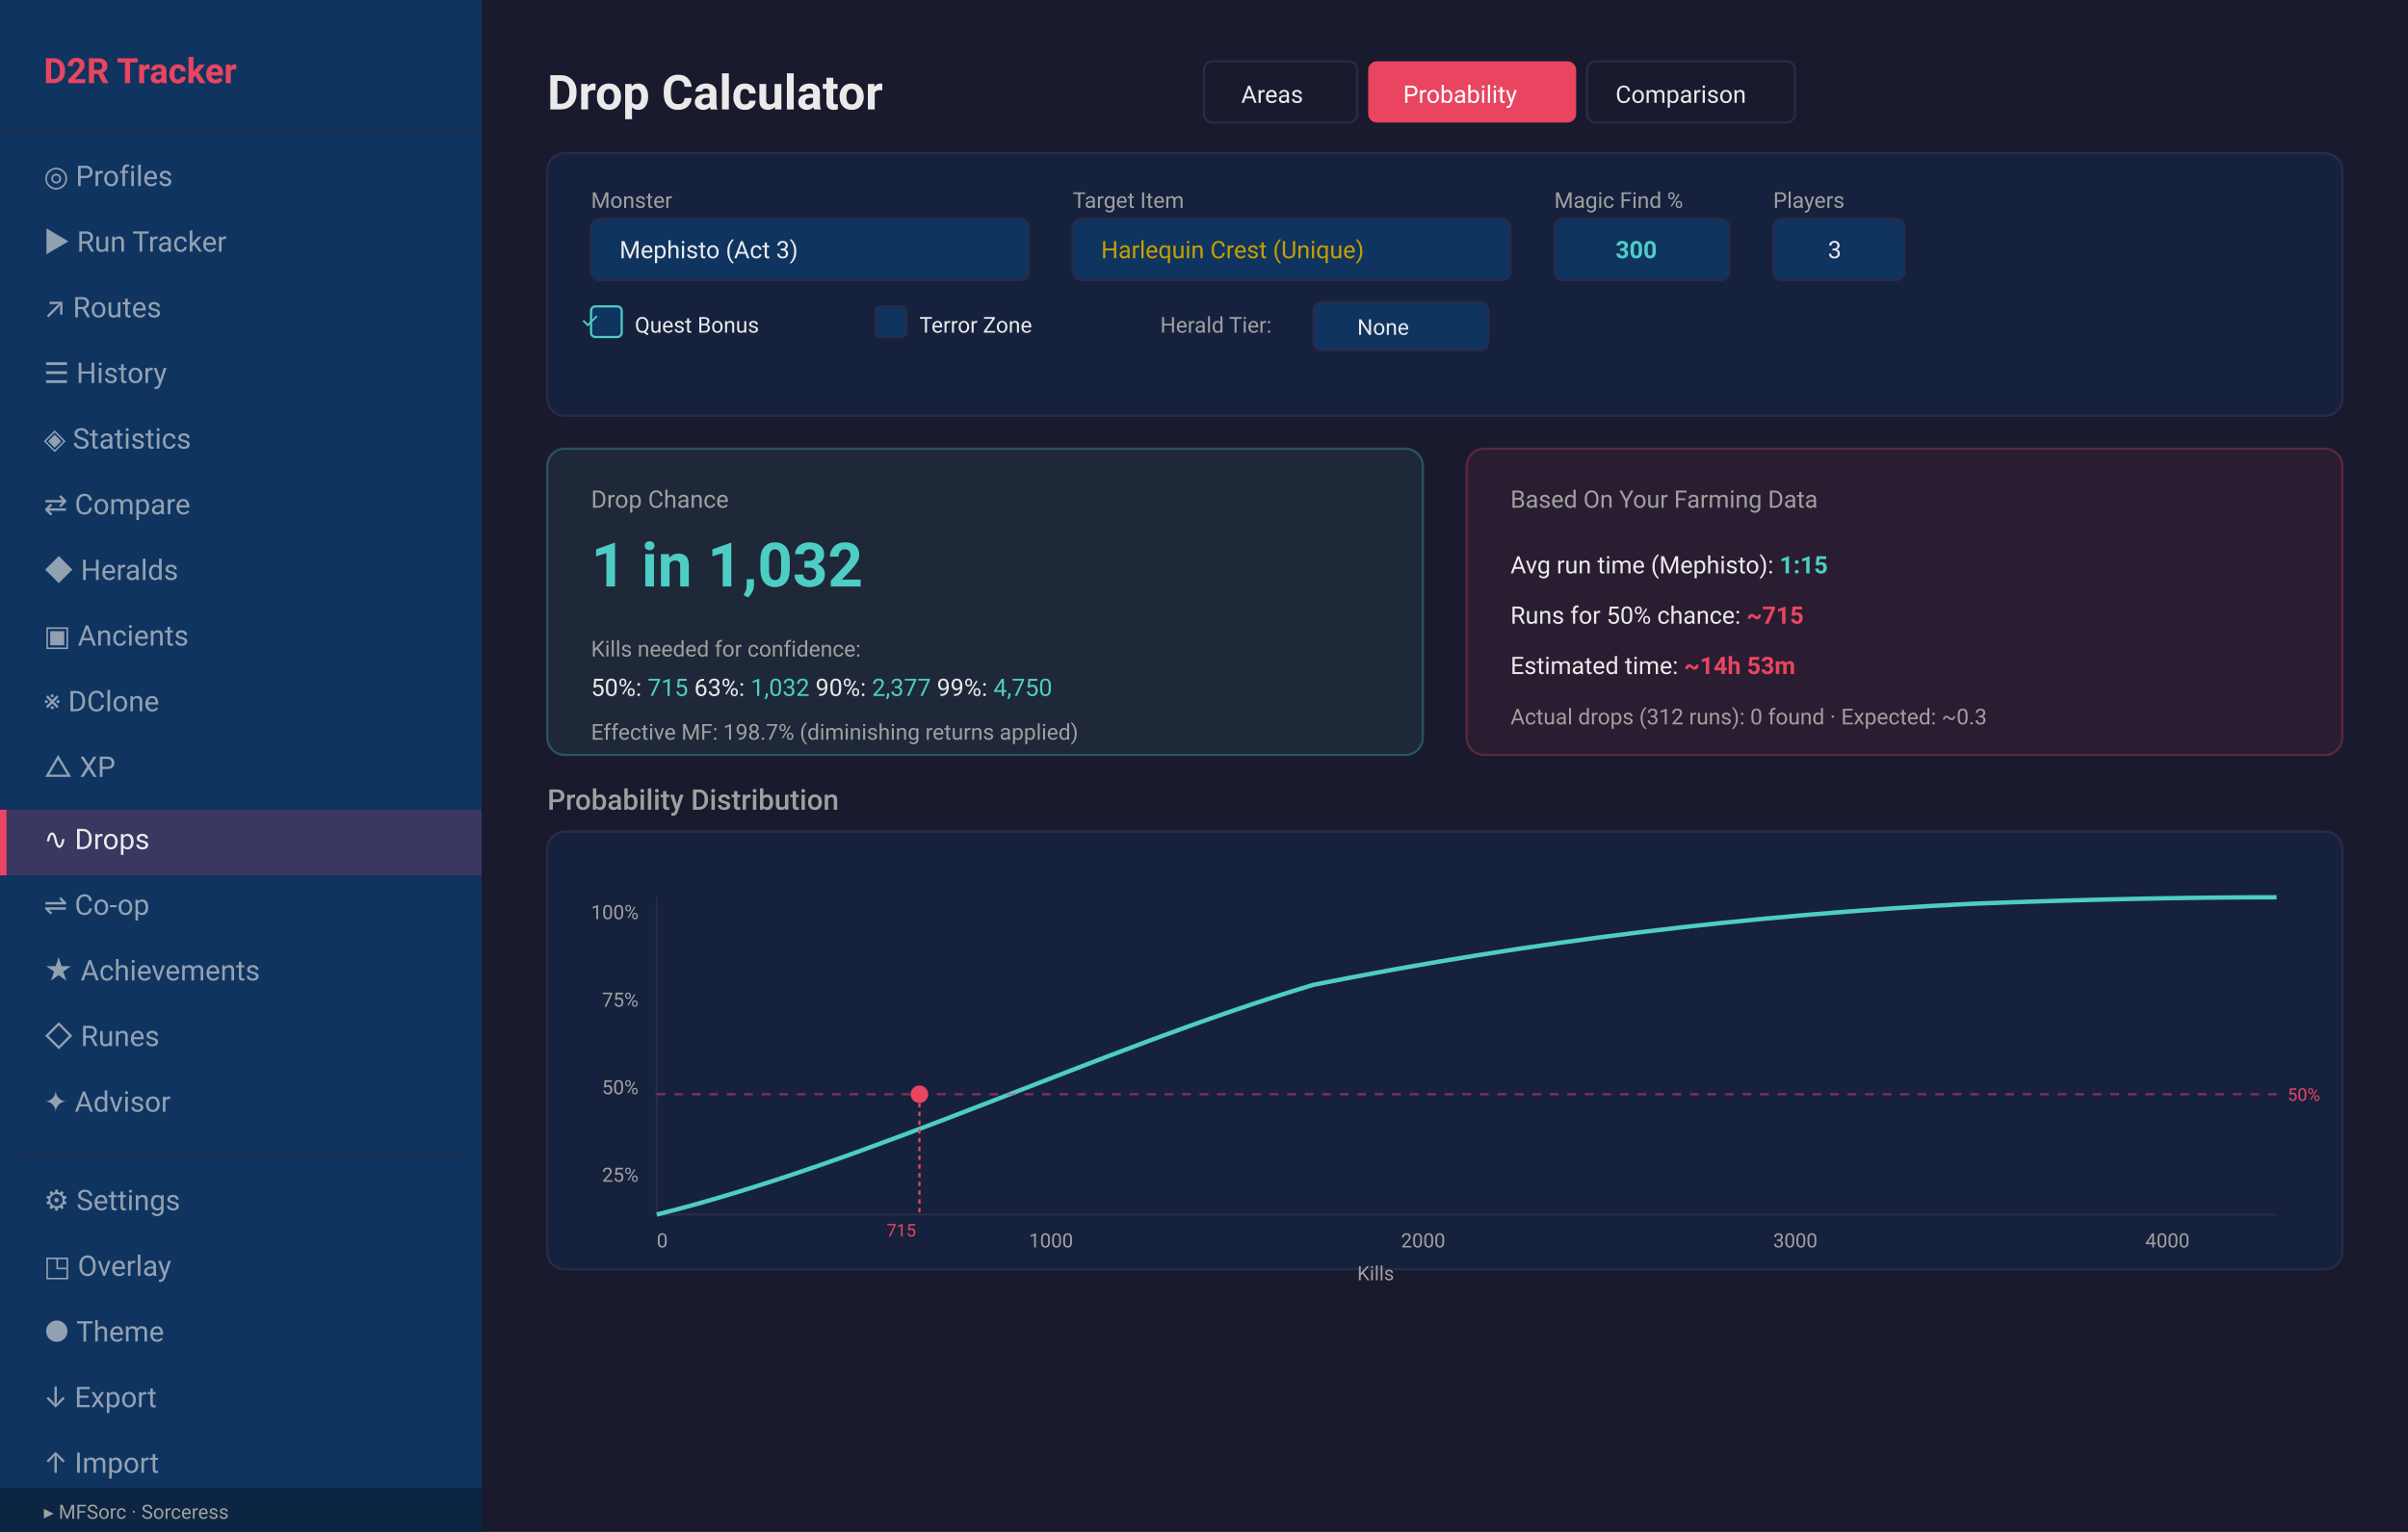
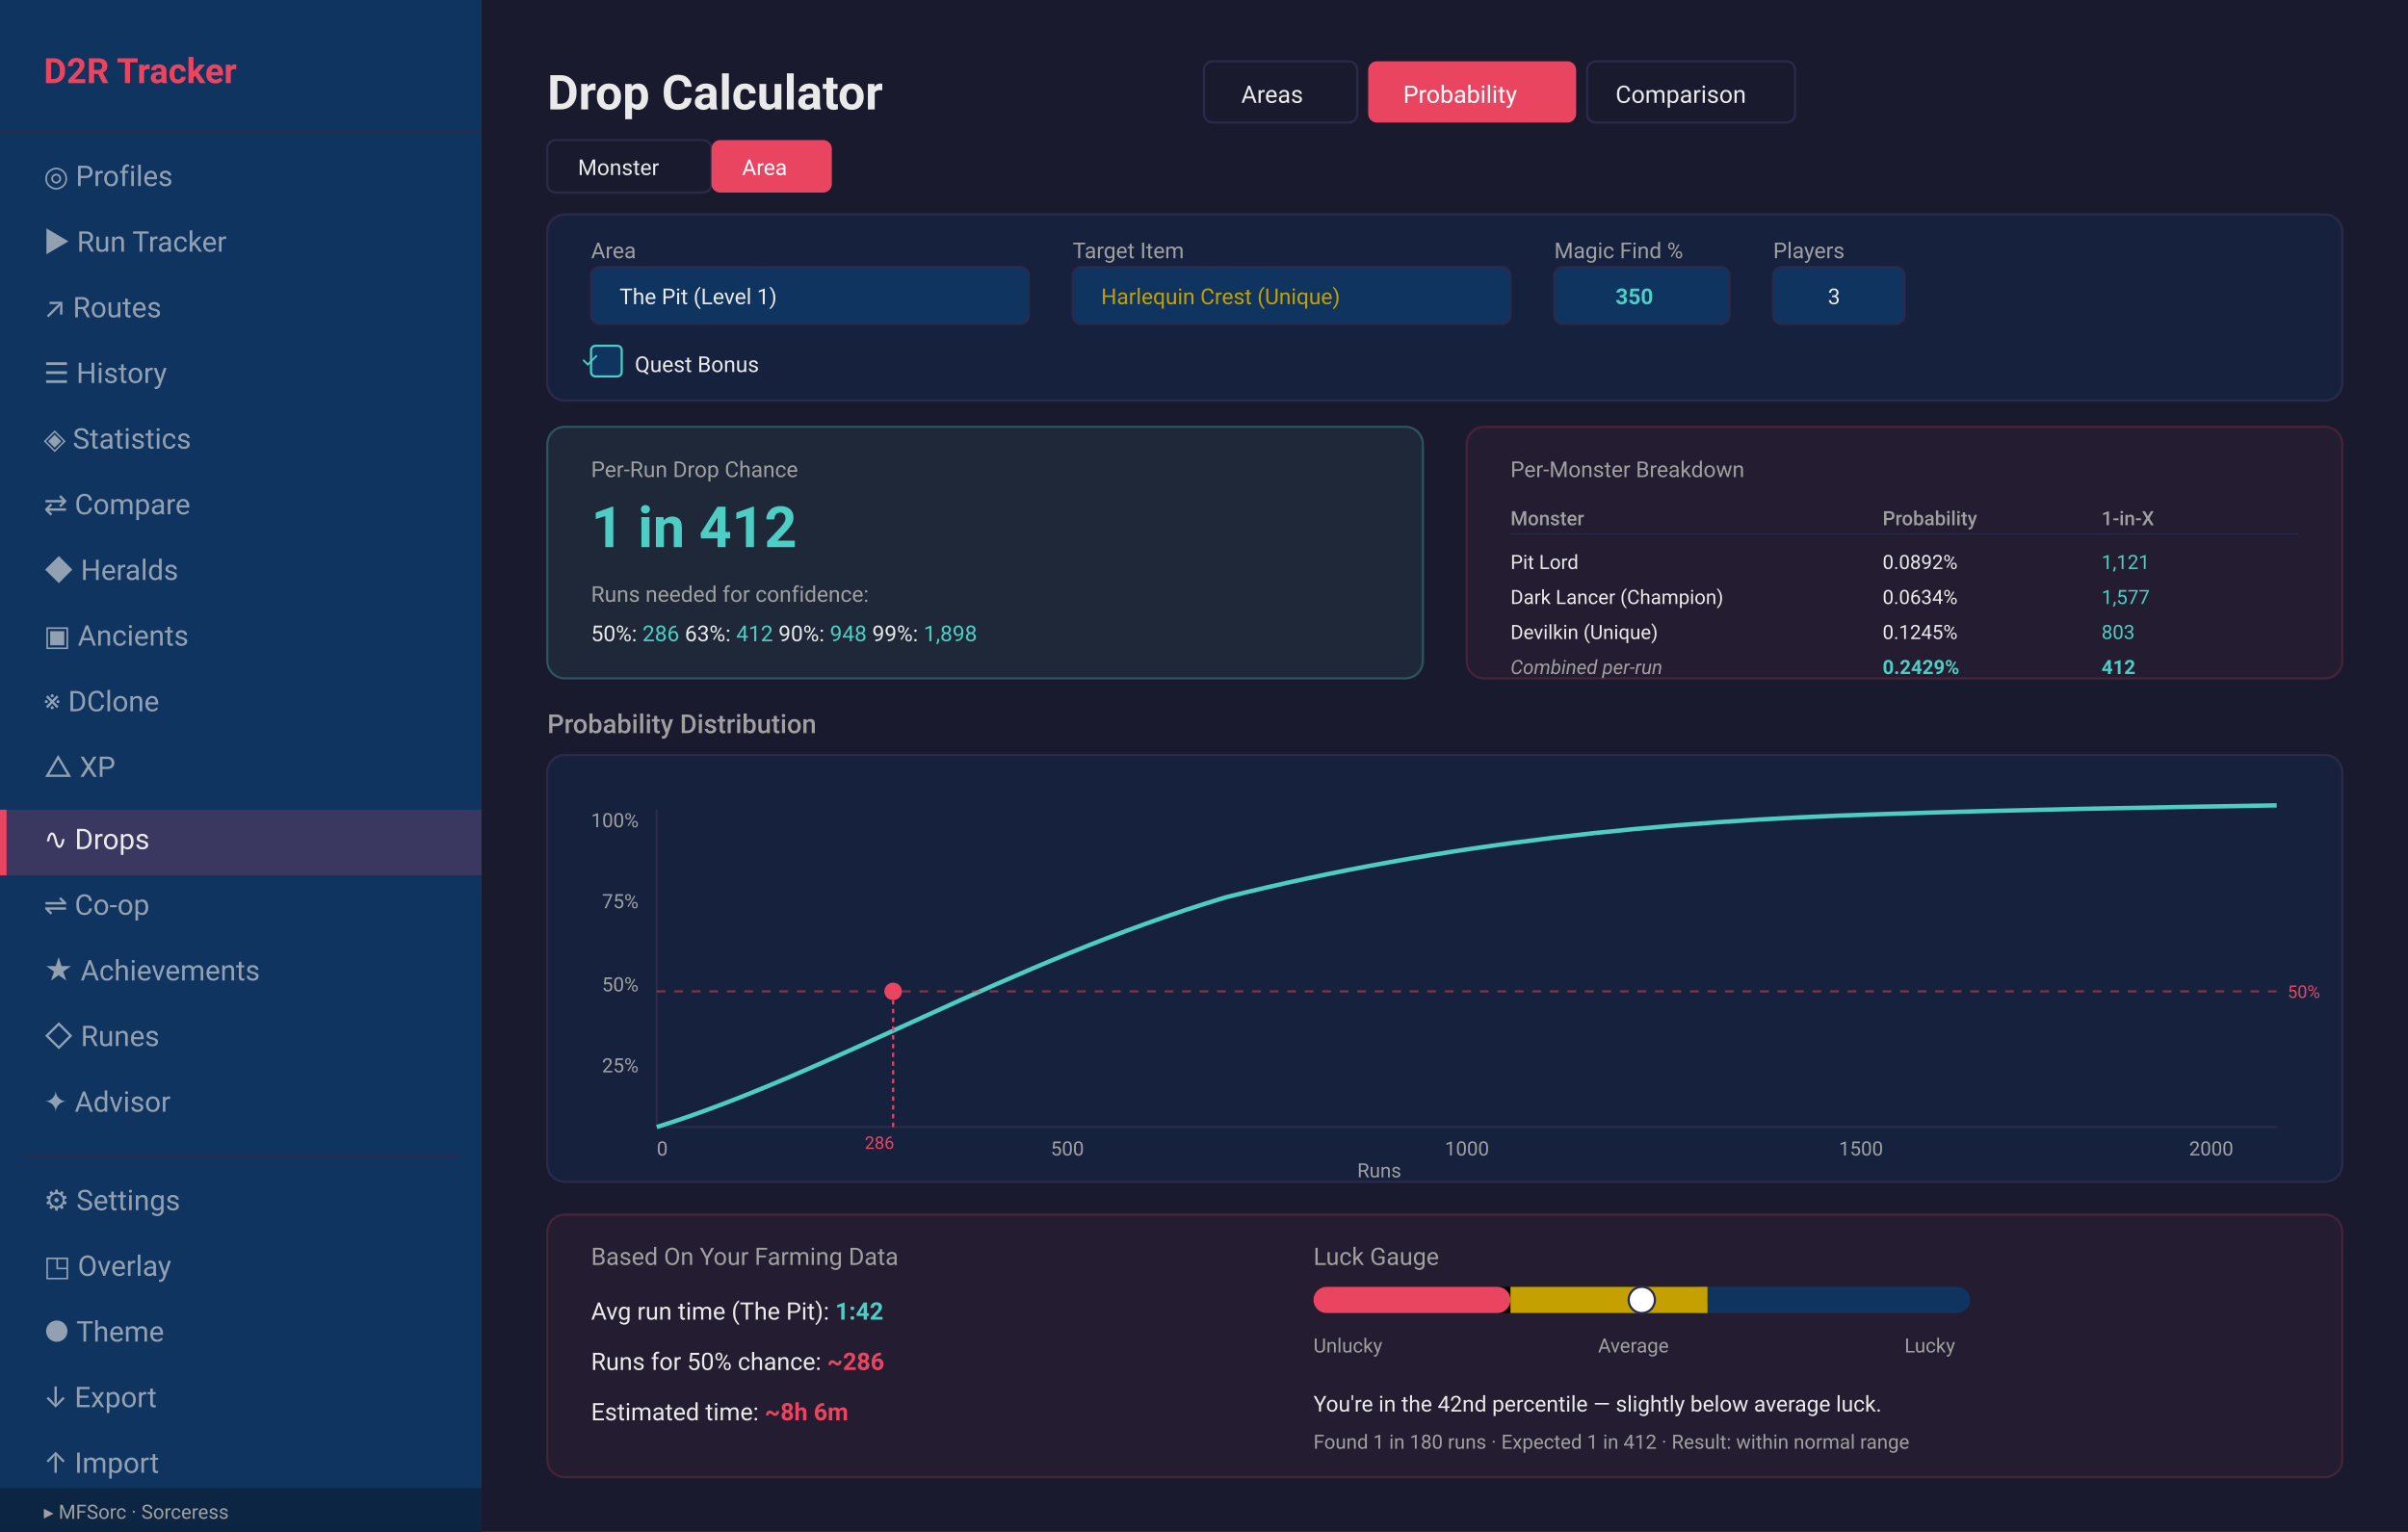
<svg xmlns="http://www.w3.org/2000/svg" viewBox="0 0 1100 700" font-family="-apple-system, BlinkMacSystemFont, Segoe UI, Roboto, sans-serif">
  <rect width="1100" height="700" fill="#1a1a2e" />
  <rect x="0" y="0" width="220" height="700" fill="#0f3460" />
  <text x="20" y="38" fill="#e94560" font-size="16" font-weight="bold">D2R Tracker</text>
  <line x1="0" y1="60" x2="220" y2="60" stroke="#2a2a4a" stroke-width="1" />
  <text x="20" y="85" fill="#eaeaea" font-size="13" opacity="0.6">◎ Profiles</text>
  <text x="20" y="115" fill="#eaeaea" font-size="13" opacity="0.6">▶ Run Tracker</text>
  <text x="20" y="145" fill="#eaeaea" font-size="13" opacity="0.6">↗ Routes</text>
  <text x="20" y="175" fill="#eaeaea" font-size="13" opacity="0.6">☰ History</text>
  <text x="20" y="205" fill="#eaeaea" font-size="13" opacity="0.6">◈ Statistics</text>
  <text x="20" y="235" fill="#eaeaea" font-size="13" opacity="0.6">⇄ Compare</text>
  <text x="20" y="265" fill="#eaeaea" font-size="13" opacity="0.6">◆ Heralds</text>
  <text x="20" y="295" fill="#eaeaea" font-size="13" opacity="0.6">▣ Ancients</text>
  <text x="20" y="325" fill="#eaeaea" font-size="13" opacity="0.6">※ DClone</text>
  <text x="20" y="355" fill="#eaeaea" font-size="13" opacity="0.6">△ XP</text>
  <rect x="0" y="370" width="220" height="30" fill="rgba(233,69,96,0.2)" />
  <rect x="0" y="370" width="3" height="30" fill="#e94560" />
  <text x="20" y="388" fill="#eaeaea" font-size="13">∿ Drops</text>
  <text x="20" y="418" fill="#eaeaea" font-size="13" opacity="0.6">⇌ Co-op</text>
  <text x="20" y="448" fill="#eaeaea" font-size="13" opacity="0.6">★ Achievements</text>
  <text x="20" y="478" fill="#eaeaea" font-size="13" opacity="0.6">◇ Runes</text>
  <text x="20" y="508" fill="#eaeaea" font-size="13" opacity="0.6">✦ Advisor</text>
  <line x1="10" y1="528" x2="210" y2="528" stroke="#2a2a4a" stroke-width="1" />
  <text x="20" y="553" fill="#eaeaea" font-size="13" opacity="0.6">⚙ Settings</text>
  <text x="20" y="583" fill="#eaeaea" font-size="13" opacity="0.6">◳ Overlay</text>
  <text x="20" y="613" fill="#eaeaea" font-size="13" opacity="0.6">● Theme</text>
  <text x="20" y="643" fill="#eaeaea" font-size="13" opacity="0.6">↓ Export</text>
  <text x="20" y="673" fill="#eaeaea" font-size="13" opacity="0.6">↑ Import</text>
  <text x="250" y="50" fill="#eaeaea" font-size="22" font-weight="bold">Drop Calculator</text>
  <rect x="550" y="28" width="70" height="28" rx="4" fill="none" stroke="#2a2a4a" />
  <text x="567" y="47" fill="#eaeaea" font-size="11">Areas</text>
  <rect x="625" y="28" width="95" height="28" rx="4" fill="#e94560" />
  <text x="641" y="47" fill="white" font-size="11">Probability</text>
  <rect x="725" y="28" width="95" height="28" rx="4" fill="none" stroke="#2a2a4a" />
  <text x="738" y="47" fill="#eaeaea" font-size="11">Comparison</text>
-   <rect x="250" y="70" width="820" height="120" rx="8" fill="#16213e" stroke="#2a2a4a" />
-   <text x="270" y="95" fill="#a0a0a0" font-size="10">Monster</text>
-   <rect x="270" y="100" width="200" height="28" rx="4" fill="#0f3460" stroke="#2a2a4a" />
-   <text x="283" y="118" fill="#eaeaea" font-size="11">Mephisto (Act 3)</text>
-   <text x="490" y="95" fill="#a0a0a0" font-size="10">Target Item</text>
-   <rect x="490" y="100" width="200" height="28" rx="4" fill="#0f3460" stroke="#2a2a4a" />
-   <text x="503" y="118" fill="#c4a000" font-size="11">Harlequin Crest (Unique)</text>
-   <text x="710" y="95" fill="#a0a0a0" font-size="10">Magic Find %</text>
-   <rect x="710" y="100" width="80" height="28" rx="4" fill="#0f3460" stroke="#2a2a4a" />
-   <text x="738" y="118" fill="#4ecdc4" font-size="11" font-weight="bold">300</text>
-   <text x="810" y="95" fill="#a0a0a0" font-size="10">Players</text>
-   <rect x="810" y="100" width="60" height="28" rx="4" fill="#0f3460" stroke="#2a2a4a" />
-   <text x="835" y="118" fill="#eaeaea" font-size="11">3</text>
-   <rect x="270" y="140" width="14" height="14" rx="2" fill="#0f3460" stroke="#4ecdc4" />
-   <text x="265" y="150" fill="#4ecdc4" font-size="10">✓</text>
-   <text x="290" y="152" fill="#eaeaea" font-size="10">Quest Bonus</text>
-   <rect x="400" y="140" width="14" height="14" rx="2" fill="#0f3460" stroke="#2a2a4a" />
-   <text x="420" y="152" fill="#eaeaea" font-size="10">Terror Zone</text>
-   <text x="530" y="152" fill="#a0a0a0" font-size="10">Herald Tier:</text>
-   <rect x="600" y="138" width="80" height="22" rx="4" fill="#0f3460" stroke="#2a2a4a" />
-   <text x="620" y="153" fill="#eaeaea" font-size="10">None</text>
-   <rect x="250" y="205" width="400" height="140" rx="8" fill="rgba(78,205,196,0.08)" stroke="rgba(78,205,196,0.3)" />
-   <text x="270" y="232" fill="#a0a0a0" font-size="11">Drop Chance</text>
-   <text x="270" y="268" fill="#4ecdc4" font-size="28" font-weight="bold">1 in 1,032</text>
-   <text x="270" y="300" fill="#a0a0a0" font-size="10">Kills needed for confidence:</text>
-   <text x="270" y="318" fill="#eaeaea" font-size="11">50%: <tspan fill="#4ecdc4">715</tspan>   63%: <tspan fill="#4ecdc4">1,032</tspan>   90%: <tspan fill="#4ecdc4">2,377</tspan>   99%: <tspan fill="#4ecdc4">4,750</tspan>
+   <rect x="250" y="64" width="75" height="24" rx="4" fill="none" stroke="#2a2a4a" />
+   <text x="264" y="80" fill="#eaeaea" font-size="10">Monster</text>
+   <rect x="325" y="64" width="55" height="24" rx="4" fill="#e94560" />
+   <text x="339" y="80" fill="white" font-size="10">Area</text>
+   <rect x="250" y="98" width="820" height="85" rx="8" fill="#16213e" stroke="#2a2a4a" />
+   <text x="270" y="118" fill="#a0a0a0" font-size="10">Area</text>
+   <rect x="270" y="122" width="200" height="26" rx="4" fill="#0f3460" stroke="#2a2a4a" />
+   <text x="283" y="139" fill="#eaeaea" font-size="10">The Pit (Level 1)</text>
+   <text x="490" y="118" fill="#a0a0a0" font-size="10">Target Item</text>
+   <rect x="490" y="122" width="200" height="26" rx="4" fill="#0f3460" stroke="#2a2a4a" />
+   <text x="503" y="139" fill="#c4a000" font-size="10">Harlequin Crest (Unique)</text>
+   <text x="710" y="118" fill="#a0a0a0" font-size="10">Magic Find %</text>
+   <rect x="710" y="122" width="80" height="26" rx="4" fill="#0f3460" stroke="#2a2a4a" />
+   <text x="738" y="139" fill="#4ecdc4" font-size="10" font-weight="bold">350</text>
+   <text x="810" y="118" fill="#a0a0a0" font-size="10">Players</text>
+   <rect x="810" y="122" width="60" height="26" rx="4" fill="#0f3460" stroke="#2a2a4a" />
+   <text x="835" y="139" fill="#eaeaea" font-size="10">3</text>
+   <rect x="270" y="158" width="14" height="14" rx="2" fill="#0f3460" stroke="#4ecdc4" />
+   <text x="265" y="168" fill="#4ecdc4" font-size="10">✓</text>
+   <text x="290" y="170" fill="#eaeaea" font-size="10">Quest Bonus</text>
+   <rect x="250" y="195" width="400" height="115" rx="8" fill="rgba(78,205,196,0.08)" stroke="rgba(78,205,196,0.3)" />
+   <text x="270" y="218" fill="#a0a0a0" font-size="10">Per-Run Drop Chance</text>
+   <text x="270" y="250" fill="#4ecdc4" font-size="26" font-weight="bold">1 in 412</text>
+   <text x="270" y="275" fill="#a0a0a0" font-size="10">Runs needed for confidence:</text>
+   <text x="270" y="293" fill="#eaeaea" font-size="10">50%: <tspan fill="#4ecdc4">286</tspan>   63%: <tspan fill="#4ecdc4">412</tspan>   90%: <tspan fill="#4ecdc4">948</tspan>   99%: <tspan fill="#4ecdc4">1,898</tspan>
  </text>
-   <text x="270" y="338" fill="#a0a0a0" font-size="10">Effective MF: 198.7% (diminishing returns applied)</text>
-   <rect x="670" y="205" width="400" height="140" rx="8" fill="rgba(233,69,96,0.08)" stroke="rgba(233,69,96,0.3)" />
-   <text x="690" y="232" fill="#a0a0a0" font-size="11">Based On Your Farming Data</text>
-   <text x="690" y="262" fill="#eaeaea" font-size="11">Avg run time (Mephisto): <tspan fill="#4ecdc4" font-weight="bold">1:15</tspan>
+   <rect x="670" y="195" width="400" height="115" rx="8" fill="rgba(233,69,96,0.05)" stroke="rgba(233,69,96,0.2)" />
+   <text x="690" y="218" fill="#a0a0a0" font-size="10">Per-Monster Breakdown</text>
+   <text x="690" y="240" fill="#a0a0a0" font-size="9" font-weight="500">Monster</text>
+   <text x="860" y="240" fill="#a0a0a0" font-size="9" font-weight="500">Probability</text>
+   <text x="960" y="240" fill="#a0a0a0" font-size="9" font-weight="500">1-in-X</text>
+   <line x1="690" y1="244" x2="1050" y2="244" stroke="#2a2a4a" stroke-width="0.5" />
+   <text x="690" y="260" fill="#eaeaea" font-size="9">Pit Lord</text>
+   <text x="860" y="260" fill="#eaeaea" font-size="9">0.0892%</text>
+   <text x="960" y="260" fill="#4ecdc4" font-size="9">1,121</text>
+   <text x="690" y="276" fill="#eaeaea" font-size="9">Dark Lancer (Champion)</text>
+   <text x="860" y="276" fill="#eaeaea" font-size="9">0.0634%</text>
+   <text x="960" y="276" fill="#4ecdc4" font-size="9">1,577</text>
+   <text x="690" y="292" fill="#eaeaea" font-size="9">Devilkin (Unique)</text>
+   <text x="860" y="292" fill="#eaeaea" font-size="9">0.1245%</text>
+   <text x="960" y="292" fill="#4ecdc4" font-size="9">803</text>
+   <text x="690" y="308" fill="#a0a0a0" font-size="9" font-style="italic">Combined per-run</text>
+   <text x="860" y="308" fill="#4ecdc4" font-size="9" font-weight="bold">0.2429%</text>
+   <text x="960" y="308" fill="#4ecdc4" font-size="9" font-weight="bold">412</text>
+   <text x="250" y="335" fill="#a0a0a0" font-size="12" font-weight="500">Probability Distribution</text>
+   <rect x="250" y="345" width="820" height="195" rx="8" fill="#16213e" stroke="#2a2a4a" />
+   <line x1="300" y1="370" x2="300" y2="515" stroke="#2a2a4a" stroke-width="1" />
+   <line x1="300" y1="515" x2="1040" y2="515" stroke="#2a2a4a" stroke-width="1" />
+   <text x="270" y="378" fill="#a0a0a0" font-size="9">100%</text>
+   <text x="275" y="415" fill="#a0a0a0" font-size="9">75%</text>
+   <text x="275" y="453" fill="#a0a0a0" font-size="9">50%</text>
+   <text x="275" y="490" fill="#a0a0a0" font-size="9">25%</text>
+   <text x="300" y="528" fill="#a0a0a0" font-size="9">0</text>
+   <text x="480" y="528" fill="#a0a0a0" font-size="9">500</text>
+   <text x="660" y="528" fill="#a0a0a0" font-size="9">1000</text>
+   <text x="840" y="528" fill="#a0a0a0" font-size="9">1500</text>
+   <text x="1000" y="528" fill="#a0a0a0" font-size="9">2000</text>
+   <text x="620" y="538" fill="#a0a0a0" font-size="9">Runs</text>
+   <path d="M300,515 C380,490 460,440 560,410 C660,385 760,375 860,372 C920,370 980,369 1040,368" fill="none" stroke="#4ecdc4" stroke-width="2" />
+   <line x1="300" y1="453" x2="1040" y2="453" stroke="#e94560" stroke-width="1" stroke-dasharray="4,4" opacity="0.5" />
+   <text x="1045" y="456" fill="#e94560" font-size="8">50%</text>
+   <circle cx="408" cy="453" r="4" fill="#e94560" />
+   <line x1="408" y1="453" x2="408" y2="515" stroke="#e94560" stroke-width="1" stroke-dasharray="2,2" />
+   <text x="395" y="525" fill="#e94560" font-size="8">286</text>
+   <rect x="250" y="555" width="820" height="120" rx="8" fill="rgba(233,69,96,0.05)" stroke="rgba(233,69,96,0.2)" />
+   <text x="270" y="578" fill="#a0a0a0" font-size="11">Based On Your Farming Data</text>
+   <text x="270" y="603" fill="#eaeaea" font-size="11">Avg run time (The Pit): <tspan fill="#4ecdc4" font-weight="bold">1:42</tspan>
  </text>
-   <text x="690" y="285" fill="#eaeaea" font-size="11">Runs for 50% chance: <tspan fill="#e94560" font-weight="bold">~715</tspan>
+   <text x="270" y="626" fill="#eaeaea" font-size="11">Runs for 50% chance: <tspan fill="#e94560" font-weight="bold">~286</tspan>
  </text>
-   <text x="690" y="308" fill="#eaeaea" font-size="11">Estimated time: <tspan fill="#e94560" font-weight="bold">~14h 53m</tspan>
+   <text x="270" y="649" fill="#eaeaea" font-size="11">Estimated time: <tspan fill="#e94560" font-weight="bold">~8h 6m</tspan>
  </text>
-   <text x="690" y="331" fill="#a0a0a0" font-size="10">Actual drops (312 runs): 0 found · Expected: ~0.3</text>
-   <text x="250" y="370" fill="#a0a0a0" font-size="13" font-weight="500">Probability Distribution</text>
-   <rect x="250" y="380" width="820" height="200" rx="8" fill="#16213e" stroke="#2a2a4a" />
-   <line x1="300" y1="410" x2="300" y2="555" stroke="#2a2a4a" stroke-width="1" />
-   <line x1="300" y1="555" x2="1040" y2="555" stroke="#2a2a4a" stroke-width="1" />
-   <text x="270" y="420" fill="#a0a0a0" font-size="9">100%</text>
-   <text x="275" y="460" fill="#a0a0a0" font-size="9">75%</text>
-   <text x="275" y="500" fill="#a0a0a0" font-size="9">50%</text>
-   <text x="275" y="540" fill="#a0a0a0" font-size="9">25%</text>
-   <text x="300" y="570" fill="#a0a0a0" font-size="9">0</text>
-   <text x="470" y="570" fill="#a0a0a0" font-size="9">1000</text>
-   <text x="640" y="570" fill="#a0a0a0" font-size="9">2000</text>
-   <text x="810" y="570" fill="#a0a0a0" font-size="9">3000</text>
-   <text x="980" y="570" fill="#a0a0a0" font-size="9">4000</text>
-   <text x="620" y="585" fill="#a0a0a0" font-size="9">Kills</text>
-   <path d="M300,555 C400,530 500,480 600,450 C700,430 800,418 900,413 C950,411 1000,410 1040,410" fill="none" stroke="#4ecdc4" stroke-width="2" />
-   <line x1="300" y1="500" x2="1040" y2="500" stroke="#e94560" stroke-width="1" stroke-dasharray="4,4" opacity="0.5" />
-   <text x="1045" y="503" fill="#e94560" font-size="8">50%</text>
-   <circle cx="420" cy="500" r="4" fill="#e94560" />
-   <line x1="420" y1="500" x2="420" y2="555" stroke="#e94560" stroke-width="1" stroke-dasharray="2,2" />
-   <text x="405" y="565" fill="#e94560" font-size="8">715</text>
+   <text x="600" y="578" fill="#a0a0a0" font-size="11">Luck Gauge</text>
+   <rect x="600" y="588" width="300" height="12" rx="6" fill="#0f3460" />
+   <rect x="600" y="588" width="180" height="12" rx="6" fill="linear-gradient(90deg, #e94560, #4ecdc4)" />
+   <rect x="600" y="588" width="90" height="12" rx="6" fill="#e94560" />
+   <rect x="690" y="588" width="90" height="12" fill="#c4a000" />
+   <circle cx="750" cy="594" r="6" fill="white" stroke="#2a2a4a" />
+   <text x="600" y="618" fill="#a0a0a0" font-size="9">Unlucky</text>
+   <text x="730" y="618" fill="#a0a0a0" font-size="9">Average</text>
+   <text x="870" y="618" fill="#a0a0a0" font-size="9">Lucky</text>
+   <text x="600" y="645" fill="#eaeaea" font-size="10">You're in the 42nd percentile — slightly below average luck.</text>
+   <text x="600" y="662" fill="#a0a0a0" font-size="9">Found 1 in 180 runs · Expected 1 in 412 · Result: within normal range</text>
  <rect x="0" y="680" width="220" height="20" fill="rgba(0,0,0,0.3)" />
  <text x="20" y="694" fill="#a0a0a0" font-size="9">▸ MFSorc · Sorceress</text>
</svg>
